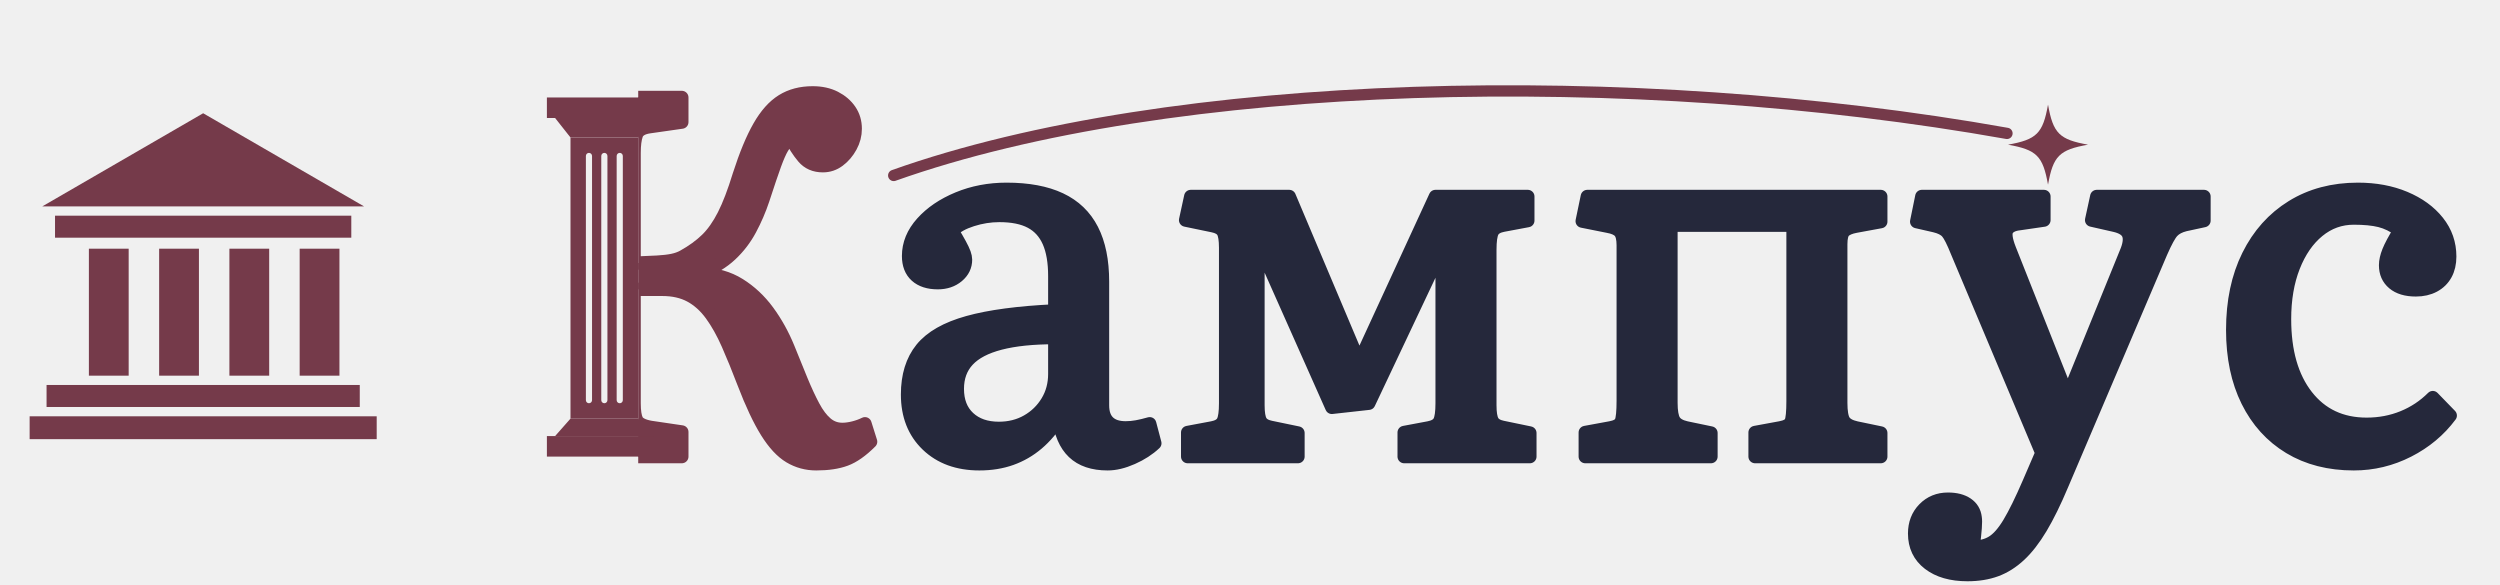
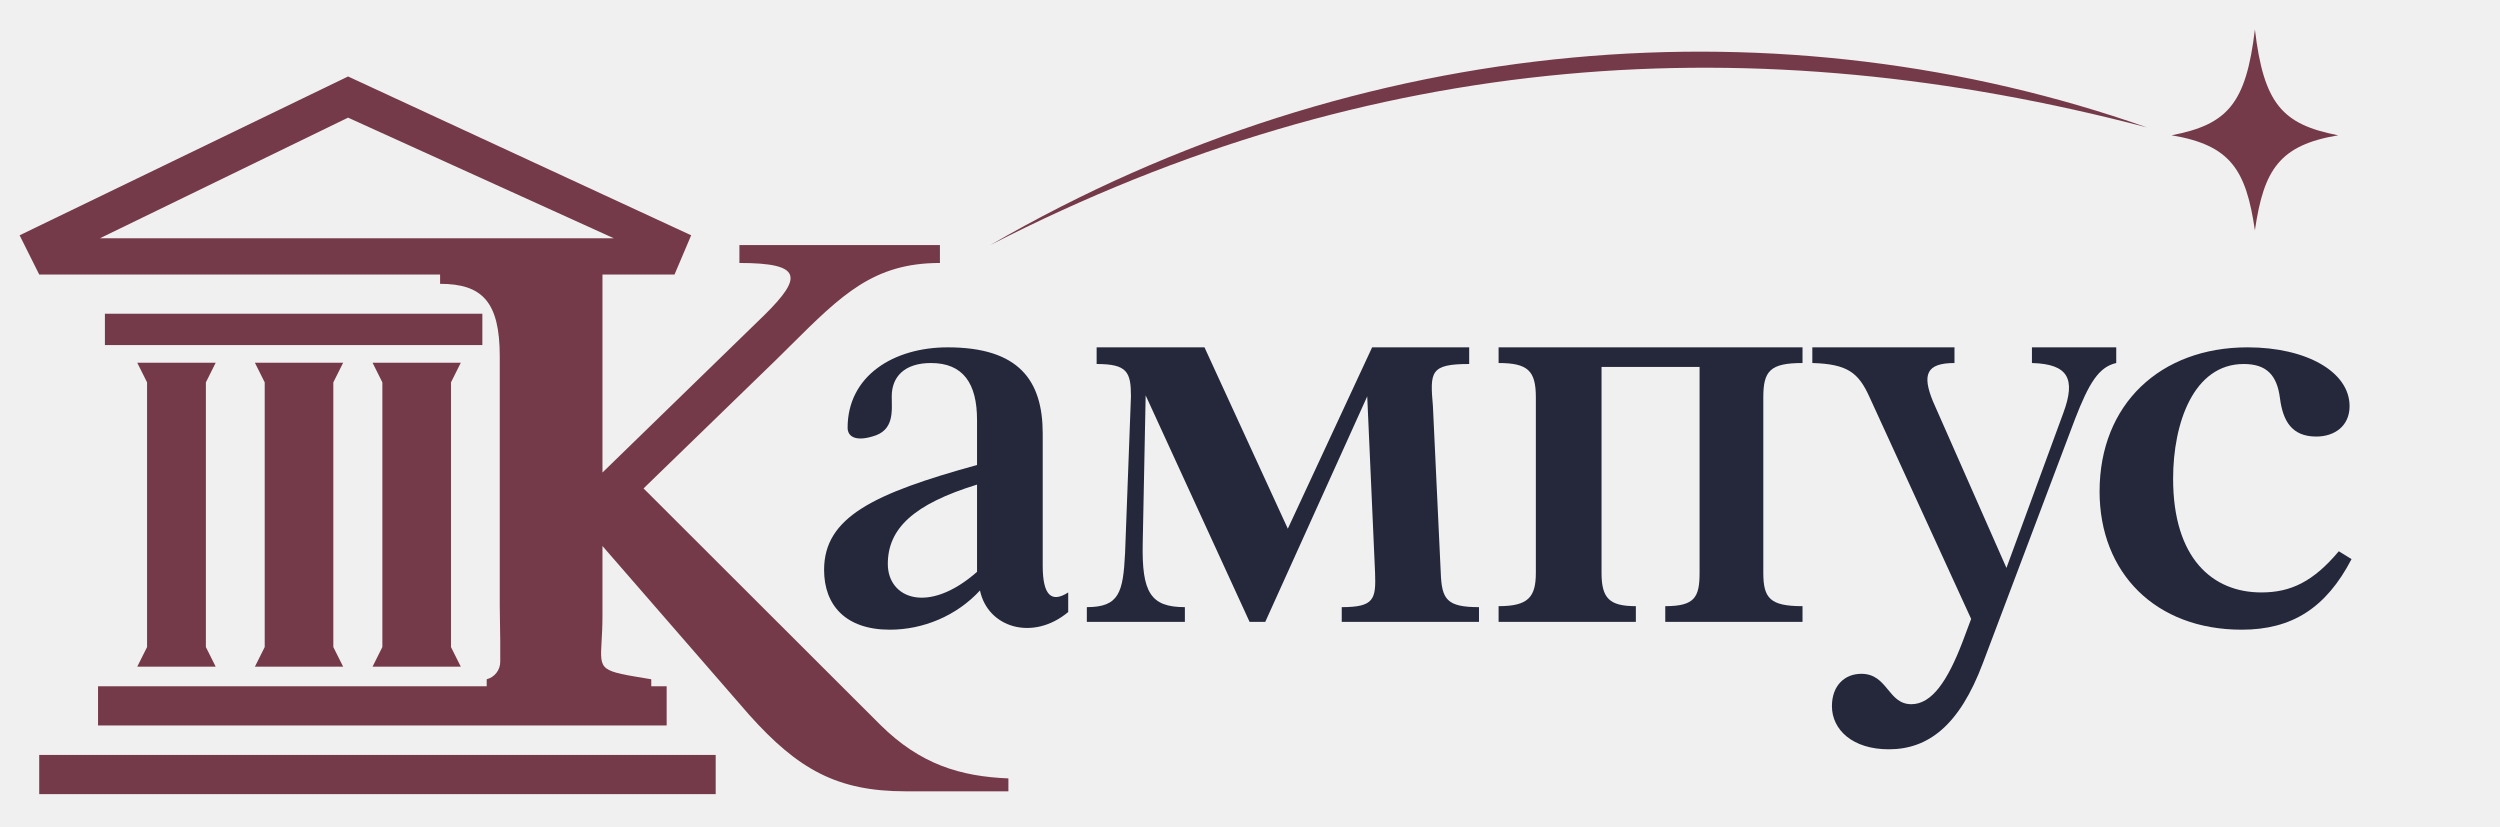
- <svg xmlns="http://www.w3.org/2000/svg" viewBox="0 -190 4873 1140" role="img" aria-labelledby="campuslogo-t">
-   <defs>
-     <clipPath id="campuslogo-arms">
-       <rect x="262" y="-100" width="700" height="900" />
-     </clipPath>
-     <mask id="campuslogo-fl" maskUnits="userSpaceOnUse" x="0" y="-10" width="400" height="720">
-       <rect x="0" y="-10" width="400" height="720" fill="#fff" />
-       <rect x="160" y="108" width="12" height="488" rx="6" fill="#000" />
-       <rect x="190" y="108" width="12" height="488" rx="6" fill="#000" />
-       <rect x="220" y="108" width="12" height="488" rx="6" fill="#000" />
-     </mask>
-   </defs>
-   <g transform="translate(0 -60) scale(16.5)" fill="#753A4A">
-     <path d="M24 5.5 43 16.5H5Z" />
-     <rect x="6.5" y="17.6" width="35" height="2.6" />
-     <rect x="10.5" y="21.5" width="4.7" height="15" />
-     <rect x="18.8" y="21.5" width="4.7" height="15" />
-     <rect x="27.1" y="21.5" width="4.7" height="15" />
-     <rect x="35.4" y="21.5" width="4.7" height="15" />
-     <rect x="5.5" y="37.6" width="37" height="2.6" />
-     <rect x="3.5" y="41.3" width="41" height="2.7" />
-   </g>
-   <g transform="translate(982 0)">
-     <g style="color:#753A4A" fill="#753A4A">
-       <path d="M609 714L609 714Q581 714 557.5 700Q534 686 512.5 651.5Q491 617 468 557L468 557Q452 515 437 481Q422 447 404.5 423Q387 399 364 386.5Q341 374 309 374L309 374L254 374L254 596Q254 619 259 629Q264 639 286 643L286 643L347 652L347 700L62 700L62 652L124 643Q146 639 150.5 626.5Q155 614 155 592L155 592L155 104Q155 81 150 71Q145 61 122 57L122 57L62 48L62 0L347 0L347 48L284 57Q263 60 258.5 72.5Q254 85 254 108L254 108L254 323Q281 322 299 321Q317 320 329 317.5Q341 315 350 310L350 310Q377 295 395.5 277Q414 259 429 229.5Q444 200 459 151L459 151Q478 92 498 57Q518 22 543 6.5Q568-9 602-9L602-9Q627-9 645.5 0.5Q664 10 674.5 25.5Q685 41 685 61L685 61Q685 79 676 95.5Q667 112 653 122.5Q639 133 622 133L622 133Q598 133 584 116.5Q570 100 558 76L558 76Q549 87 542.5 98Q536 109 528 131Q520 153 505 199L505 199Q495 229 480 257Q465 285 442 306.5Q419 328 385 341L385 341L385 344Q427 345 459 365Q491 385 514.5 417Q538 449 554 488L554 488Q568 523 580 552Q592 581 603.5 602.5Q615 624 628.5 635.5Q642 647 660 647L660 647Q670 647 682 644Q694 641 704 636L704 636L715 671Q689 697 666 705.5Q643 714 609 714Z" clip-path="url(#campuslogo-arms)" stroke="currentColor" stroke-width="26" stroke-linejoin="round" />
-       <g mask="url(#campuslogo-fl)">
-         <rect x="84" y="0" width="224" height="40" />
-         <path d="M100 40H292L262 78H130Z" />
-         <rect x="130" y="78" width="132" height="548" />
-         <path d="M130 626H262L292 660H100Z" />
-         <rect x="84" y="660" width="224" height="40" />
-       </g>
-     </g>
-     <path d="M927 714L927 714Q864 714 825.5 677Q787 640 787 579L787 579Q787 524 814.5 490Q842 456 905 438.5Q968 421 1074 416L1074 416L1074 348Q1074 307 1062.5 281Q1051 255 1027.5 242.5Q1004 230 966 230L966 230Q939 230 912.5 238.5Q886 247 874 260L874 260Q883 275 889 286Q895 297 897.5 304Q900 311 900 316L900 316Q900 335 884.5 348Q869 361 846 361L846 361Q819 361 804 347.5Q789 334 789 309L789 309Q789 274 815.5 244.5Q842 215 885.5 197Q929 179 980 179L980 179Q1043 179 1084.5 198.5Q1126 218 1146.5 258Q1167 298 1167 359L1167 359L1167 600Q1167 622 1178.5 633Q1190 644 1212 644L1212 644Q1223 644 1234 642Q1245 640 1259 636L1259 636L1269 674Q1251 691 1225 702.5Q1199 714 1177 714L1177 714Q1134 714 1110.5 691.5Q1087 669 1082 625L1082 625Q1063 655 1040 674.5Q1017 694 989 704Q961 714 927 714ZM965 645L965 645Q996 645 1020.5 631Q1045 617 1059.5 593Q1074 569 1074 539L1074 539L1074 468Q1010 468 967.5 479Q925 490 904.5 512Q884 534 884 568L884 568Q884 604 906 624.5Q928 645 965 645ZM1548 700L1333 700L1333 653L1381 644Q1397 641 1402 631.5Q1407 622 1407 596L1407 596L1407 293Q1407 270 1402 261.5Q1397 253 1382 250L1382 250L1329 239L1339 193L1531 193L1667 515L1670 510L1816 193L1996 193L1996 240L1948 249Q1932 252 1927 261.5Q1922 271 1922 297L1922 297L1922 600Q1922 622 1927 631Q1932 640 1947 643L1947 643L2000 654L2000 700L1755 700L1755 653L1803 644Q1819 641 1824 631.5Q1829 622 1829 596L1829 596L1829 302L1825 302L1686 596L1614 604L1477 296L1470 295L1470 600Q1470 622 1475 631Q1480 640 1495 643L1495 643L1548 654L1548 700ZM2353 700L2108 700L2108 653L2157 644Q2174 641 2178 632Q2182 623 2182 591L2182 591L2182 288Q2182 269 2175.5 261.5Q2169 254 2152 251L2152 251L2102 241L2112 193L2684 193L2684 242L2635 251Q2619 254 2612.5 260.5Q2606 267 2606 286L2606 286L2606 595Q2606 621 2612 630.5Q2618 640 2636 644L2636 644L2684 654L2684 700L2439 700L2439 653L2488 644Q2505 641 2509 632.5Q2513 624 2513 591L2513 591L2513 249L2275 249L2275 595Q2275 620 2281 630Q2287 640 2305 644L2305 644L2353 654L2353 700ZM2853 930L2853 930Q2806 930 2778 908.5Q2750 887 2750 850L2750 850Q2750 821 2768.5 802Q2787 783 2815 783L2815 783Q2838 783 2852 792.5Q2866 802 2868 819L2868 819Q2869 825 2868 839Q2867 853 2864 876L2864 876Q2885 877 2901.5 867Q2918 857 2934.5 829.5Q2951 802 2973 751L2973 751L2998 693L2833 301Q2821 271 2813.5 262.5Q2806 254 2789 250L2789 250L2754 242L2764 193L3002 193L3002 239L2954 246Q2936 248 2930 258Q2924 268 2935 296L2935 296L3046 576L3051 576L3162 303Q3172 280 3167 267Q3162 254 3139 249L3139 249L3095 239L3105 193L3314 193L3314 240L3277 248Q3261 252 3252.5 261Q3244 270 3230 302L3230 302L3037 755Q3016 805 2996 838.5Q2976 872 2954.5 892Q2933 912 2908.5 921Q2884 930 2853 930ZM3606 714L3606 714Q3534 714 3481 682Q3428 650 3399 591.5Q3370 533 3370 453L3370 453Q3370 370 3400.5 308.5Q3431 247 3486 213Q3541 179 3614 179L3614 179Q3665 179 3705.5 196Q3746 213 3769.5 242.5Q3793 272 3793 310L3793 310Q3793 330 3785 344.5Q3777 359 3762 367Q3747 375 3727 375L3727 375Q3699 375 3683.5 362Q3668 349 3668 327L3668 327Q3668 315 3674 300Q3680 285 3696 259L3696 259Q3677 245 3657 240Q3637 235 3606 235L3606 235Q3567 235 3536.5 260Q3506 285 3488.5 329.5Q3471 374 3471 432L3471 432Q3471 527 3514 582Q3557 637 3631 637L3631 637Q3669 637 3702 623.5Q3735 610 3760 585L3760 585L3794 620Q3762 663 3712 688.5Q3662 714 3606 714Z" fill="#25283B" stroke="#25283B" stroke-width="26" stroke-linejoin="round" />
-     <path d="M760 152C1300 -40 2200 -60 2930 70" fill="none" stroke="#753A4A" stroke-width="22" stroke-linecap="round" />
-     <path transform="translate(3010 92)" d="M0-78C10-22 22-10 78 0C22 10 10 22 0 78C-10 22-22 10-78 0C-22-10-10-22 0-78Z" fill="#753A4A" />
-   </g>
+ <svg xmlns="http://www.w3.org/2000/svg" width="357" height="118" role="img" aria-label="Кампус" viewBox="0 0 357 118" fill="none">
+   <path d="M2.8 33.6L49.7 10.92L98.7 33.6L96.32 39.2H5.6L2.8 33.6ZM14.28 34.02H87.64L49.7 16.8L14.28 34.02Z" fill-rule="evenodd" clip-rule="evenodd" fill="#753A4A" />
+   <path d="M65.778 35H86.032V40.673V67.476L109.219 44.927C114.667 39.538 114.527 37.553 105.587 37.553V35H134.222V37.553C124.763 37.553 120.217 42.066 112.876 49.353C112.196 50.029 111.491 50.729 110.756 51.451L91.898 69.746L125.702 103.498C131.429 109.171 137.156 110.873 144 111.156V113H129.333C119.556 113 113.968 109.88 106.984 102.08L86.032 77.971V88C86.032 89.419 85.965 90.586 85.909 91.555C85.658 95.916 85.637 95.773 93 97L93 102L69.5 102.072L69.5 97C70.639 96.706 71.434 95.678 71.434 94.502V91.555C71.434 91 71.365 87.485 71.365 86.5V50.884C71.365 43.084 68.851 40.531 62.844 40.531V38.262H65.778V35Z" fill="#753A4A" />
+   <path d="M14.98 44.8H68.88V49.28H14.98V44.8ZM19.6 51.8H30.8L29.4 54.6V92.4L30.8 95.2H19.6L21 92.4V54.6L19.6 51.8ZM36.4 51.8H49L47.6 54.6V92.4L49 95.2H36.4L37.8 92.4V54.6L36.4 51.8ZM53.2 51.8H65.8L64.4 54.6V92.4L65.8 95.2H53.2L54.6 92.4V54.6L53.2 51.8ZM14 98H95.2V103.6H14V98ZM5.6 107.8H102.2V113.4H5.6V107.8Z" fill="#753A4A" />
+   <path d="M121.04 61.08C121.04 53.66 127.62 49.6 135.32 49.6C145.54 49.6 148.9 54.36 148.9 61.92V80.82C148.9 85.02 150.16 86.14 152.54 84.6V87.4C147.5 91.6 141.06 89.64 139.94 84.32C136.58 87.96 131.82 89.92 127.06 89.92C120.76 89.92 117.68 86.42 117.68 81.38C117.68 73.82 124.82 70.46 139.52 66.4V59.96C139.52 54.78 137.56 51.84 132.94 51.84C129.16 51.84 127.34 53.8 127.34 56.6C127.34 58.7 127.76 61.5 124.54 62.34C122.16 63.04 121.04 62.34 121.04 61.08ZM139.52 69.2C130.42 72 126.78 75.5 126.78 80.54C126.78 85.44 132.52 87.82 139.52 81.66V69.2Z" fill-rule="evenodd" clip-rule="evenodd" fill="#25283B" />
+   <path d="M156.6 49.6H172L183.9 75.5L195.94 49.6H209.8V51.98C204.2 51.98 204.2 53.1 204.62 58L205.74 81.8C205.88 85.58 206.58 86.7 211.2 86.7V88.8H191.6V86.7C196.22 86.7 196.5 85.58 196.36 81.8L195.24 56.6L180.68 88.8H178.44L163.6 56.46L163.18 77.6C163.04 84.6 164.3 86.7 169.2 86.7V88.8H155.2V86.7C159.82 86.7 160.38 84.6 160.66 79L161.5 56.6C161.5 53.1 160.94 51.98 156.6 51.98V49.6Z" fill="#25283B" />
+   <path d="M214 49.6H257.4V51.84C252.78 51.84 251.8 52.96 251.8 56.74V81.8C251.8 85.44 252.78 86.56 257.4 86.56V88.8H237.8V86.56C242 86.56 242.7 85.3 242.7 81.8V52.4H228.7V81.8C228.7 85.44 229.82 86.56 233.6 86.56V88.8H214V86.56C218.2 86.56 219.32 85.3 219.32 81.8V56.74C219.32 52.96 218.2 51.84 214 51.84V49.6Z" fill="#25283B" />
+   <path d="M258.8 49.6H279.1V51.84C275.04 51.84 274.48 53.52 276.02 57.3L286.52 81.1L294.64 58.98C296.46 54.08 295.34 51.98 290.16 51.84V49.6H302.2V51.84C299.68 52.4 298.28 54.78 296.32 59.82L283.16 94.68C279.8 103.64 275.32 107 269.72 107C264.54 107 261.6 104.2 261.6 100.84C261.6 97.9 263.42 96.22 265.8 96.22C269.58 96.22 269.58 100.56 272.94 100.56C275.88 100.56 278.12 97.2 280.22 91.74L281.48 88.38L266.92 56.6C265.38 53.24 263.84 51.98 258.8 51.84V49.6Z" fill="#25283B" />
+   <path d="M333.98 78.72L335.8 79.84C332.16 86.84 327.26 89.92 320.12 89.92C307.8 89.92 299.82 81.8 299.82 70.18C299.82 57.72 308.5 49.6 320.96 49.6C329.36 49.6 335.52 53.1 335.52 58C335.52 60.8 333.42 62.34 330.76 62.34C327.26 62.34 326 60.1 325.58 56.88C325.16 53.52 323.62 51.98 320.4 51.98C313.26 51.98 310.32 60.38 310.32 68.36C310.32 79.7 315.92 84.6 322.92 84.6C327.12 84.6 330.34 83.06 333.98 78.72Z" fill="#25283B" />
+   <path d="M141.4 35C194.6 4.2 254.8 2.86102e-06 306.6 18.2C250.6 3.5 196 7 141.4 35Z" fill="#753A4A" />
+   <path d="M322 4.2C320.74 14.84 318.08 17.78 310.1 19.32C318.5 20.72 320.74 24.22 322 32.9C323.26 24.22 325.5 20.72 333.9 19.32C325.92 17.78 323.26 14.84 322 4.2Z" fill="#753A4A" />
</svg>
